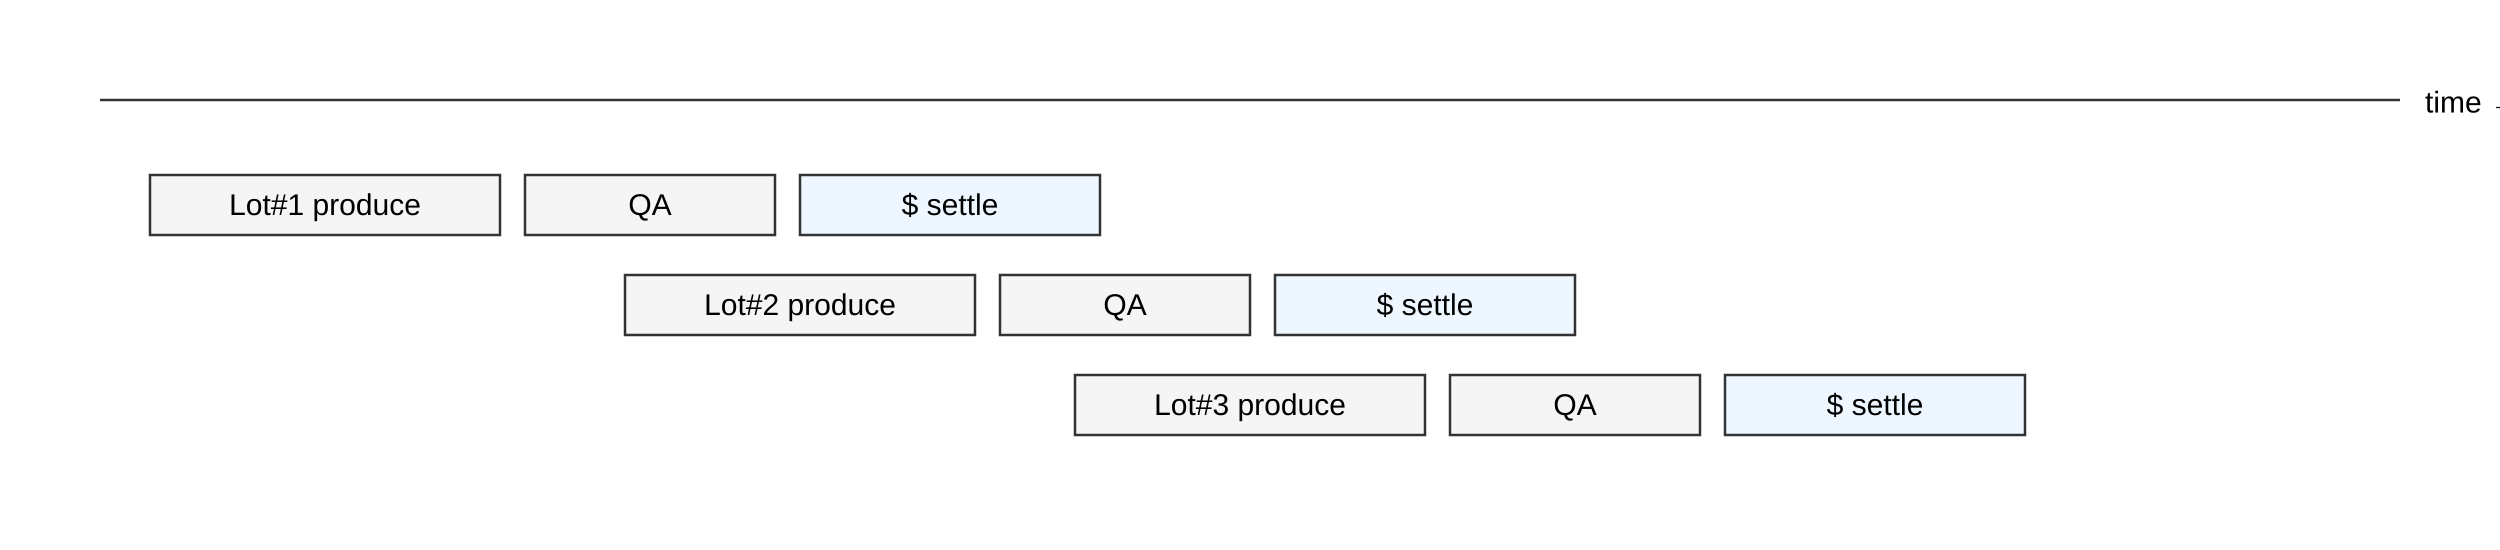
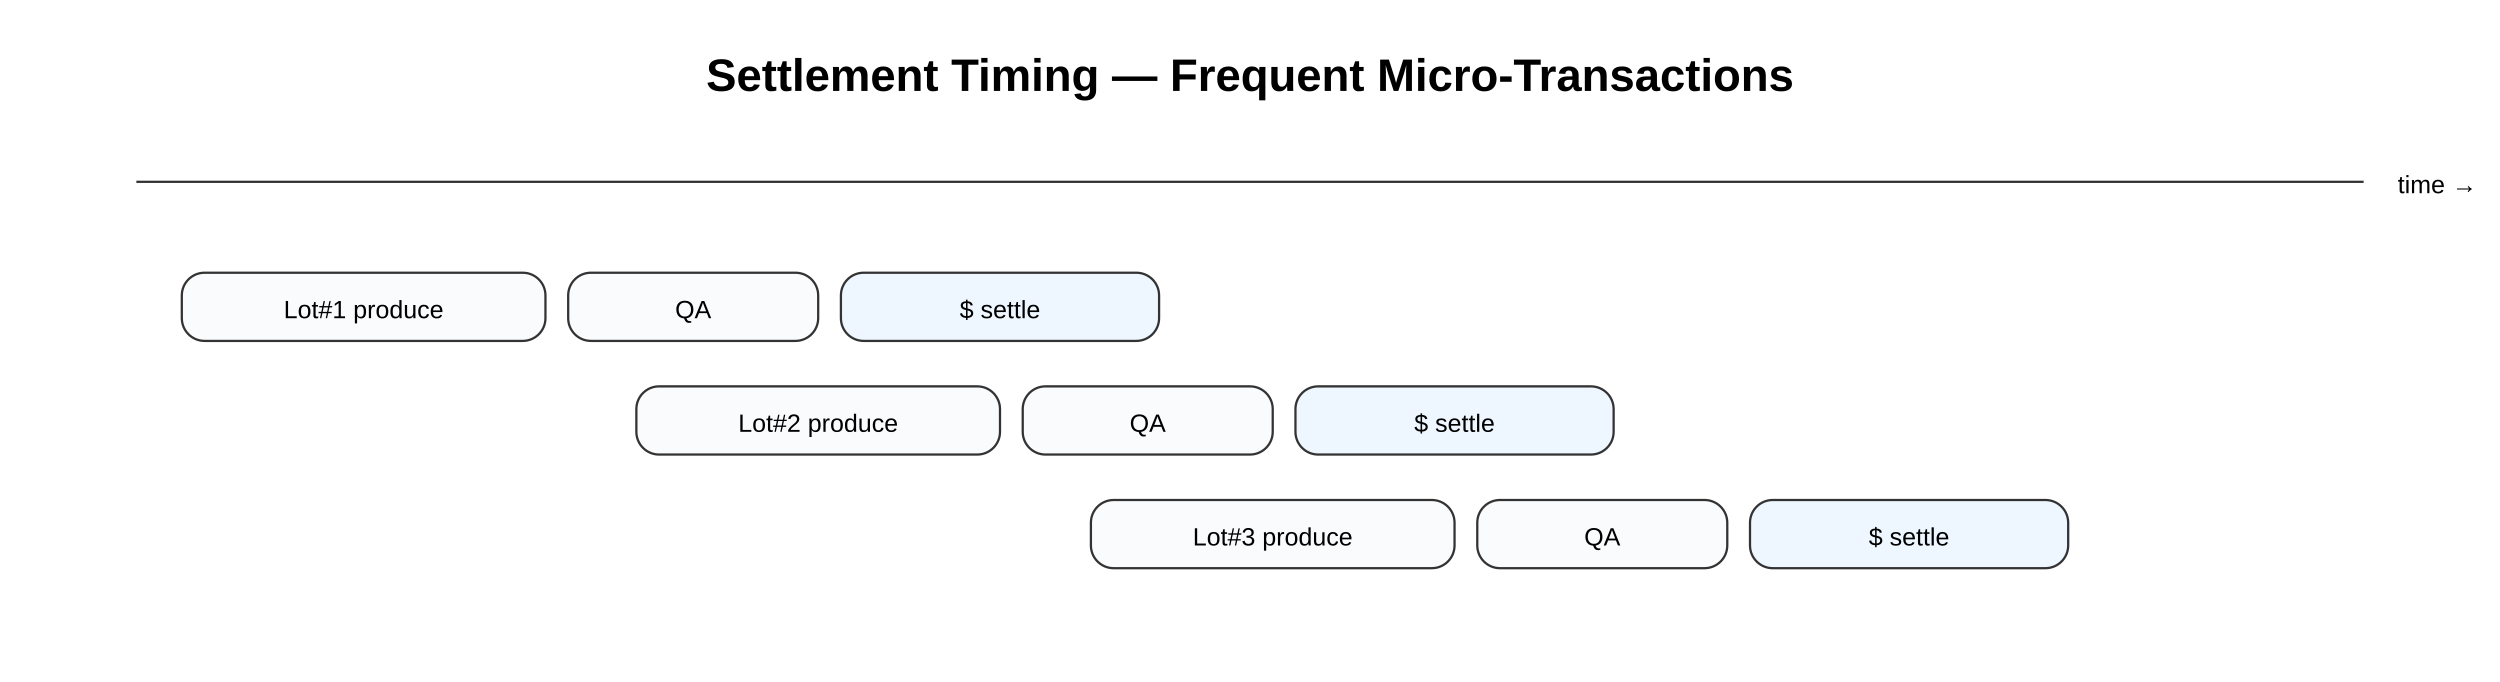
- <svg xmlns="http://www.w3.org/2000/svg" width="1000" height="220">
-   <line x1="40" y1="40" x2="960" y2="40" stroke="#333" />
-   <text x="970" y="45" font-size="12" font-family="Arial">time →</text>
-   <rect x="60" y="70" width="140" height="24" fill="#f5f5f5" stroke="#333" />
-   <text x="130" y="86" text-anchor="middle" font-family="Arial" font-size="12">Lot#1 produce</text>
-   <rect x="210" y="70" width="100" height="24" fill="#f5f5f5" stroke="#333" />
-   <text x="260" y="86" text-anchor="middle" font-family="Arial" font-size="12">QA</text>
-   <rect x="320" y="70" width="120" height="24" fill="#eef7ff" stroke="#333" />
-   <text x="380" y="86" text-anchor="middle" font-family="Arial" font-size="12">$ settle</text>
-   <rect x="250" y="110" width="140" height="24" fill="#f5f5f5" stroke="#333" />
-   <text x="320" y="126" text-anchor="middle" font-family="Arial" font-size="12">Lot#2 produce</text>
-   <rect x="400" y="110" width="100" height="24" fill="#f5f5f5" stroke="#333" />
-   <text x="450" y="126" text-anchor="middle" font-family="Arial" font-size="12">QA</text>
-   <rect x="510" y="110" width="120" height="24" fill="#eef7ff" stroke="#333" />
-   <text x="570" y="126" text-anchor="middle" font-family="Arial" font-size="12">$ settle</text>
-   <rect x="430" y="150" width="140" height="24" fill="#f5f5f5" stroke="#333" />
-   <text x="500" y="166" text-anchor="middle" font-family="Arial" font-size="12">Lot#3 produce</text>
-   <rect x="580" y="150" width="100" height="24" fill="#f5f5f5" stroke="#333" />
-   <text x="630" y="166" text-anchor="middle" font-family="Arial" font-size="12">QA</text>
-   <rect x="690" y="150" width="120" height="24" fill="#eef7ff" stroke="#333" />
-   <text x="750" y="166" text-anchor="middle" font-family="Arial" font-size="12">$ settle</text>
+ <svg xmlns="http://www.w3.org/2000/svg" width="1100" height="300">
+   <defs>
+     <marker id="arrow" markerWidth="10" markerHeight="10" refX="6" refY="3" orient="auto">
+       <path d="M0,0 L0,6 L6,3 z" fill="#333" />
+     </marker>
+     <style>
+       .box { fill: #f9fbfd; stroke: #333; rx: 10; ry: 10; }
+       .sub { fill: #eef7ff; }
+       .title { font-family: Arial; font-size: 20px; font-weight: bold; }
+       .lbl { font-family: Arial; font-size: 13px; }
+       .small { font-family: Arial; font-size: 11px; }
+       .mono { font-family: 'Courier New', monospace; font-size: 12px; }
+     </style>
+   </defs>
+   <text x="550" y="40" class="title" text-anchor="middle">Settlement Timing — Frequent Micro-Transactions</text>
+   <line x1="60" y1="80" x2="1040" y2="80" stroke="#333" />
+   <text x="1055" y="85" class="small">time →</text>
+   <rect x="80" y="120" width="160" height="30" class="box" />
+   <text x="160" y="140" class="small" text-anchor="middle">Lot#1 produce</text>
+   <rect x="250" y="120" width="110" height="30" class="box" />
+   <text x="305" y="140" class="small" text-anchor="middle">QA</text>
+   <rect x="370" y="120" width="140" height="30" class="box sub" />
+   <text x="440" y="140" class="small" text-anchor="middle">$ settle</text>
+   <rect x="280" y="170" width="160" height="30" class="box" />
+   <text x="360" y="190" class="small" text-anchor="middle">Lot#2 produce</text>
+   <rect x="450" y="170" width="110" height="30" class="box" />
+   <text x="505" y="190" class="small" text-anchor="middle">QA</text>
+   <rect x="570" y="170" width="140" height="30" class="box sub" />
+   <text x="640" y="190" class="small" text-anchor="middle">$ settle</text>
+   <rect x="480" y="220" width="160" height="30" class="box" />
+   <text x="560" y="240" class="small" text-anchor="middle">Lot#3 produce</text>
+   <rect x="650" y="220" width="110" height="30" class="box" />
+   <text x="705" y="240" class="small" text-anchor="middle">QA</text>
+   <rect x="770" y="220" width="140" height="30" class="box sub" />
+   <text x="840" y="240" class="small" text-anchor="middle">$ settle</text>
</svg>
